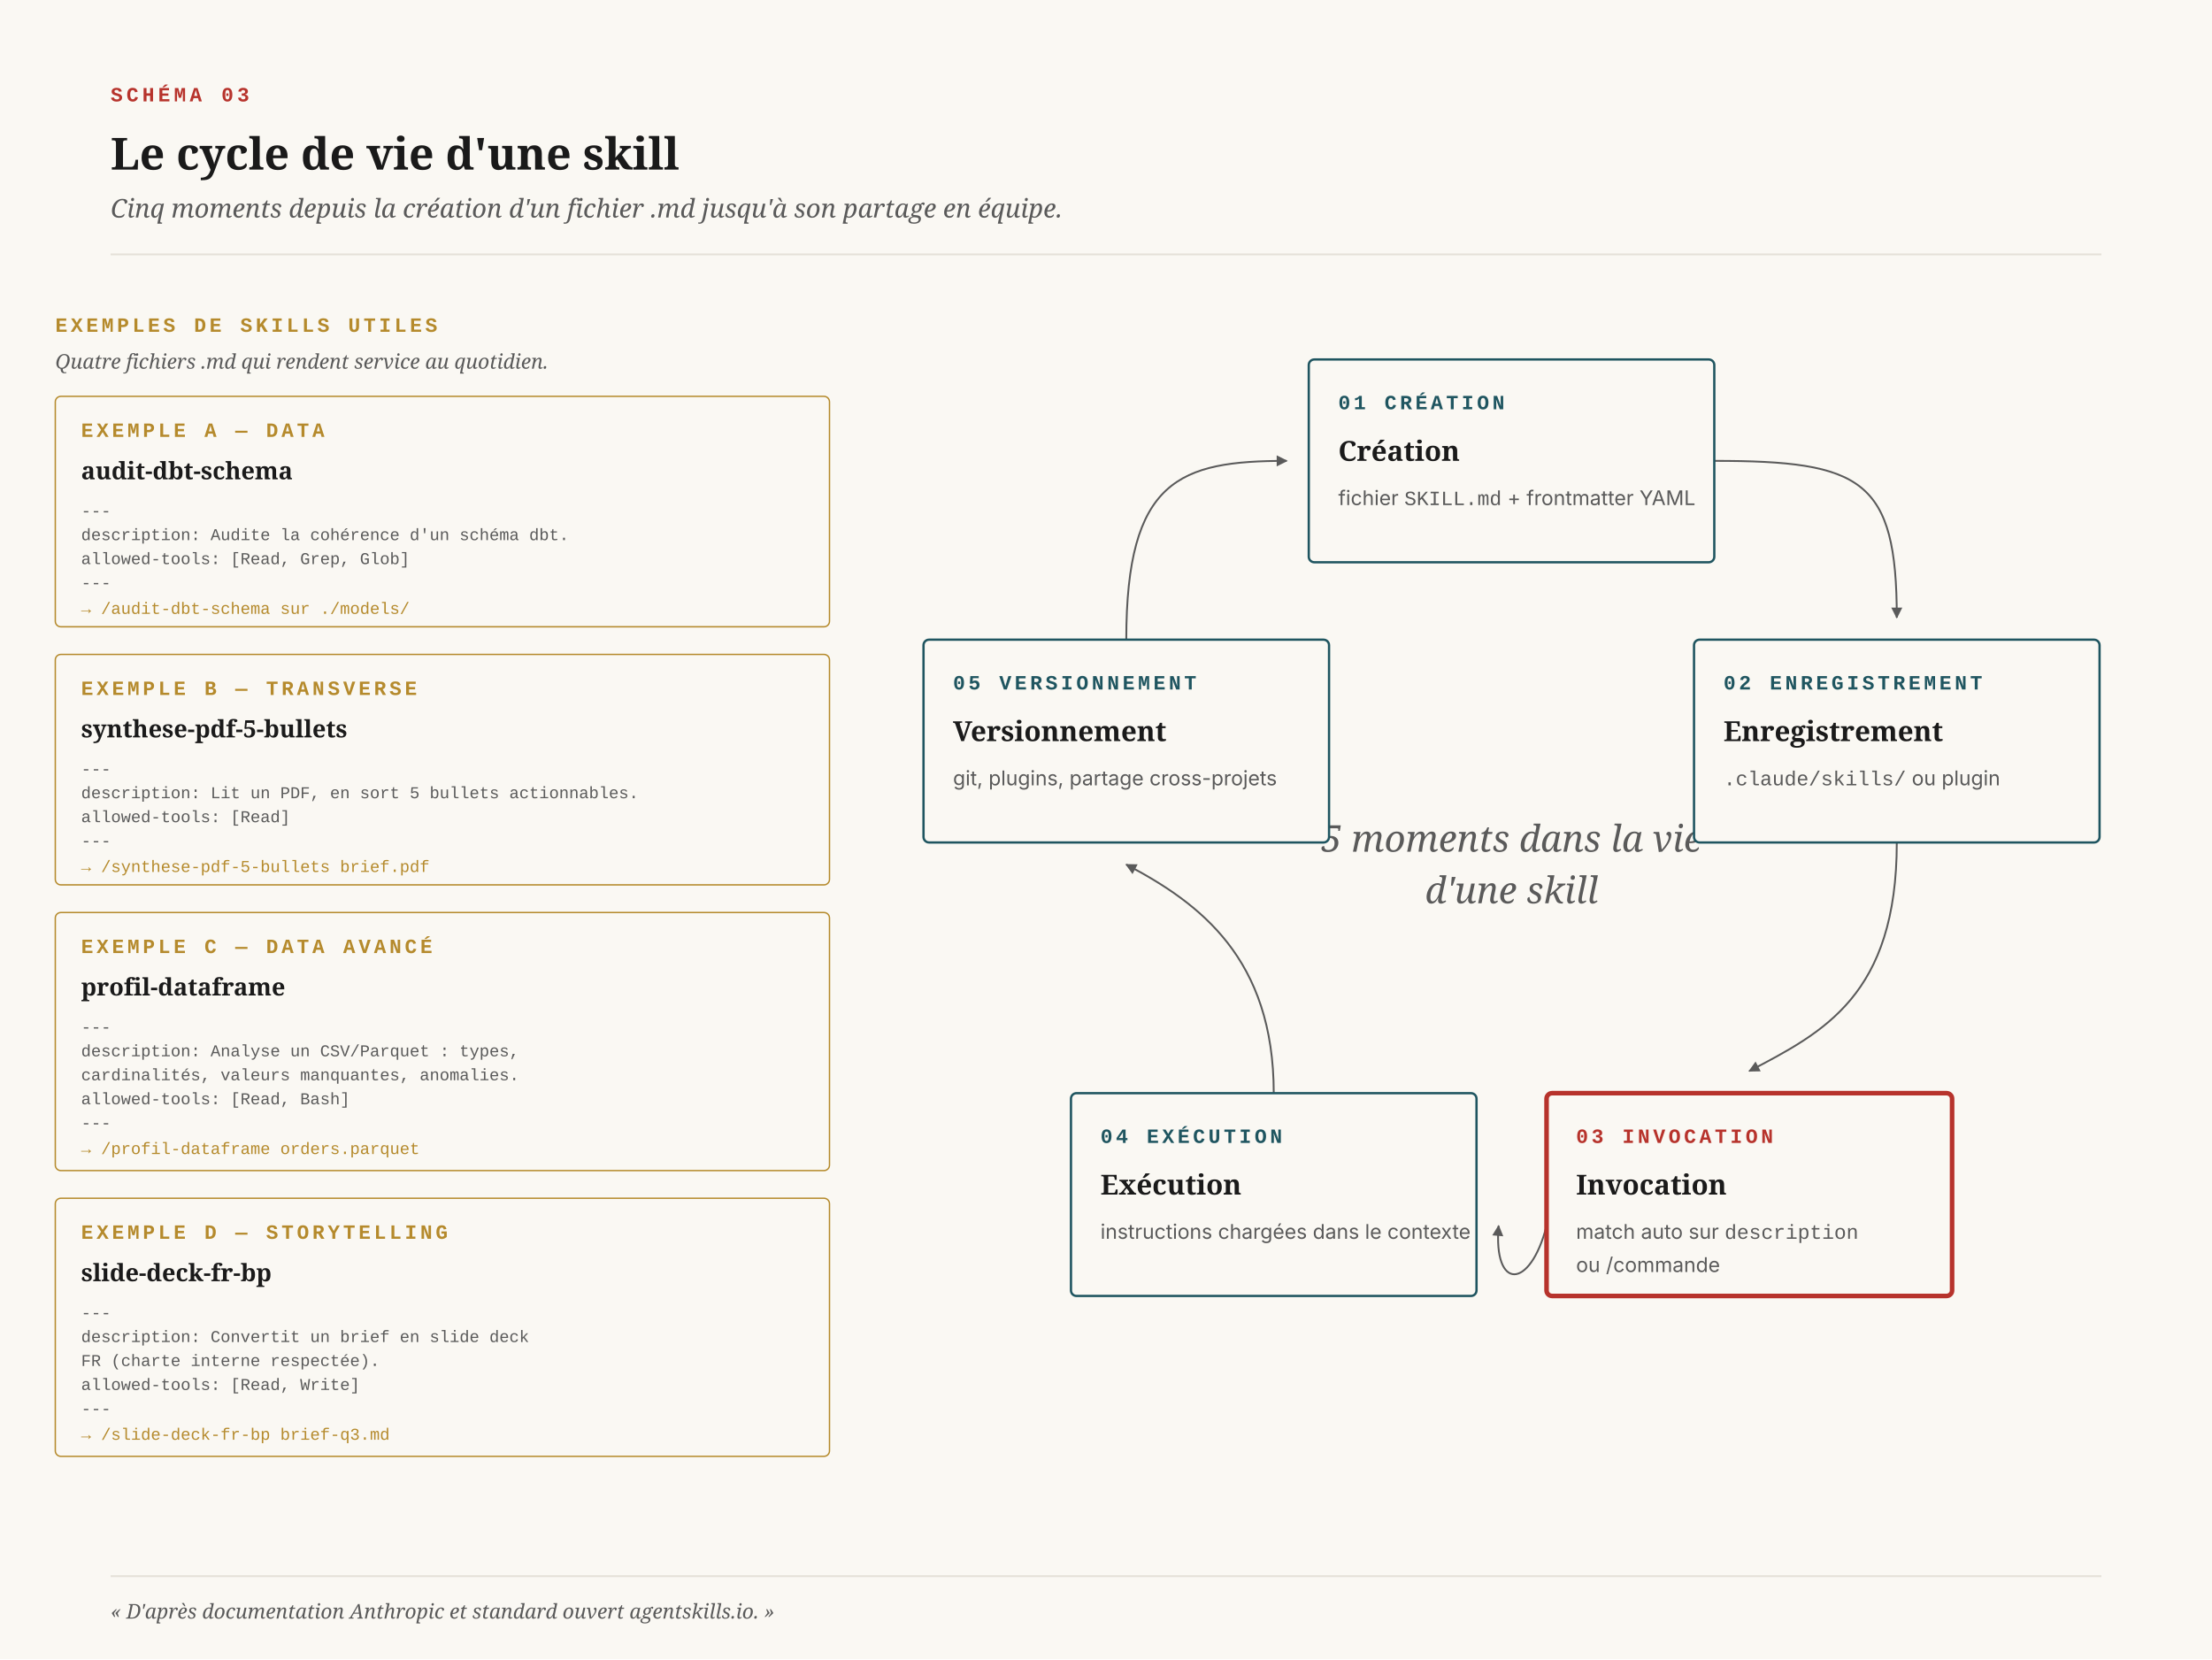
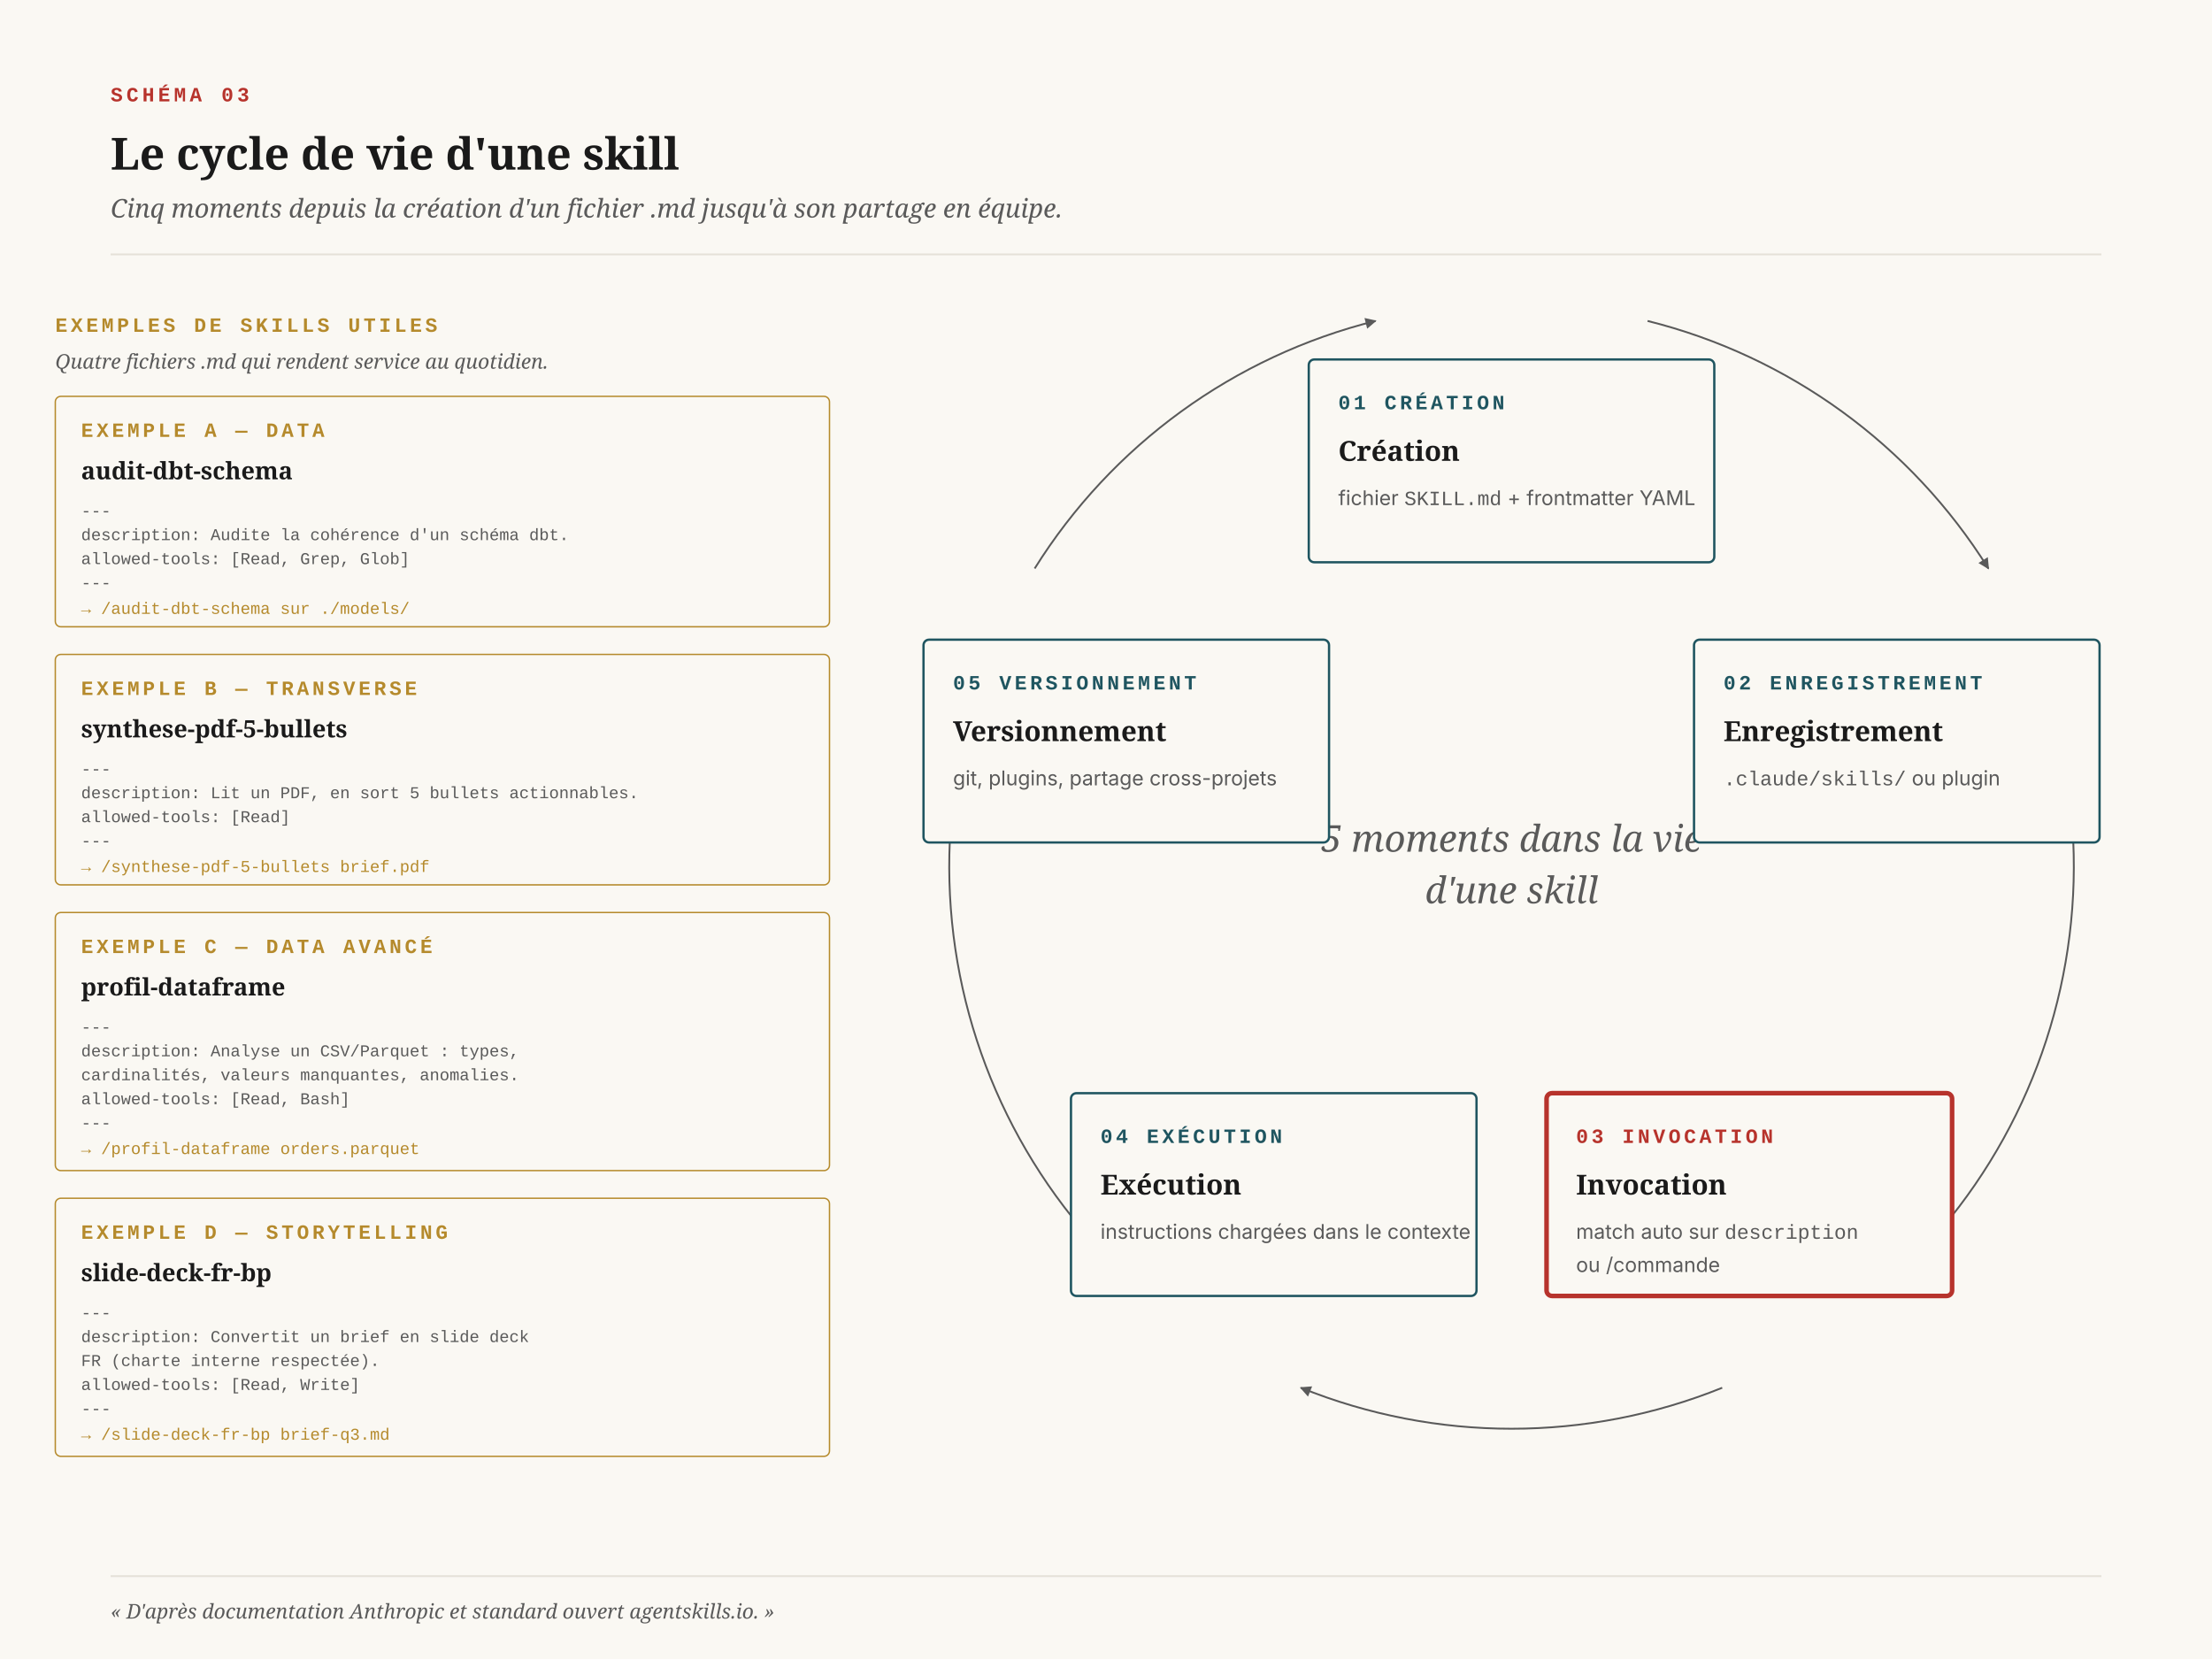
<svg xmlns="http://www.w3.org/2000/svg" viewBox="0 0 1200 900" data-schema-id="schema-03" role="img" aria-labelledby="schema-03-title">
  <defs>
    <style>
      .display { font-family: 'Spectral', Georgia, serif; }
      .body { font-family: 'Inter', -apple-system, sans-serif; }
      .mono { font-family: 'JetBrains Mono', 'Courier New', monospace; }
      .ink { fill: #1A1A1A; }
      .graphite { fill: #5A5A5A; }
      .carmine { fill: #B7332C; }
      .teal { fill: #1F5560; }
      .mustard { fill: #B58A2C; }
    </style>
    <marker id="arrow" viewBox="0 0 10 10" refX="9" refY="5" markerWidth="6" markerHeight="6" orient="auto-start-reverse">
      <path d="M 0 0 L 10 5 L 0 10 z" fill="#5A5A5A" />
    </marker>
  </defs>
  <rect width="1200" height="900" fill="#FAF8F3" />
  <text class="mono carmine" x="60" y="55" font-size="11" letter-spacing="0.18em" font-weight="600">SCHÉMA 03</text>
  <text class="display ink" x="60" y="92" font-size="24" font-weight="600">Le cycle de vie d'une skill</text>
  <text class="display graphite" x="60" y="118" font-size="14" font-style="italic">Cinq moments depuis la création d'un fichier .md jusqu'à son partage en équipe.</text>
  <line x1="60" y1="138" x2="1140" y2="138" stroke="#E5E1D8" stroke-width="1" />
  <text class="mono mustard" x="30" y="180" font-size="11" font-weight="600" letter-spacing="0.16em">EXEMPLES DE SKILLS UTILES</text>
  <text class="display graphite" x="30" y="200" font-size="11" font-style="italic">Quatre fichiers .md qui rendent service au quotidien.</text>
  <g>
    <rect x="30" y="215" width="420" height="125" rx="3" fill="#FAF8F3" stroke="#B58A2C" stroke-width="0.75" />
    <text class="mono mustard" x="44" y="237" font-size="11" font-weight="600" letter-spacing="0.16em">EXEMPLE A — DATA</text>
    <text class="display ink" x="44" y="260" font-size="13" font-weight="600">audit-dbt-schema</text>
    <text class="mono graphite" x="44" y="280" font-size="9">---</text>
    <text class="mono graphite" x="44" y="293" font-size="9">description: Audite la cohérence d'un schéma dbt.</text>
    <text class="mono graphite" x="44" y="306" font-size="9">allowed-tools: [Read, Grep, Glob]</text>
    <text class="mono graphite" x="44" y="319" font-size="9">---</text>
    <text class="mono mustard" x="44" y="333" font-size="9">→ /audit-dbt-schema sur ./models/</text>
  </g>
  <g>
    <rect x="30" y="355" width="420" height="125" rx="3" fill="#FAF8F3" stroke="#B58A2C" stroke-width="0.75" />
    <text class="mono mustard" x="44" y="377" font-size="11" font-weight="600" letter-spacing="0.16em">EXEMPLE B — TRANSVERSE</text>
    <text class="display ink" x="44" y="400" font-size="13" font-weight="600">synthese-pdf-5-bullets</text>
    <text class="mono graphite" x="44" y="420" font-size="9">---</text>
    <text class="mono graphite" x="44" y="433" font-size="9">description: Lit un PDF, en sort 5 bullets actionnables.</text>
    <text class="mono graphite" x="44" y="446" font-size="9">allowed-tools: [Read]</text>
    <text class="mono graphite" x="44" y="459" font-size="9">---</text>
    <text class="mono mustard" x="44" y="473" font-size="9">→ /synthese-pdf-5-bullets brief.pdf</text>
  </g>
  <g>
    <rect x="30" y="495" width="420" height="140" rx="3" fill="#FAF8F3" stroke="#B58A2C" stroke-width="0.75" />
    <text class="mono mustard" x="44" y="517" font-size="11" font-weight="600" letter-spacing="0.16em">EXEMPLE C — DATA AVANCÉ</text>
    <text class="display ink" x="44" y="540" font-size="13" font-weight="600">profil-dataframe</text>
    <text class="mono graphite" x="44" y="560" font-size="9">---</text>
    <text class="mono graphite" x="44" y="573" font-size="9">description: Analyse un CSV/Parquet : types,</text>
    <text class="mono graphite" x="44" y="586" font-size="9">  cardinalités, valeurs manquantes, anomalies.</text>
    <text class="mono graphite" x="44" y="599" font-size="9">allowed-tools: [Read, Bash]</text>
    <text class="mono graphite" x="44" y="612" font-size="9">---</text>
    <text class="mono mustard" x="44" y="626" font-size="9">→ /profil-dataframe orders.parquet</text>
  </g>
  <g>
    <rect x="30" y="650" width="420" height="140" rx="3" fill="#FAF8F3" stroke="#B58A2C" stroke-width="0.75" />
    <text class="mono mustard" x="44" y="672" font-size="11" font-weight="600" letter-spacing="0.16em">EXEMPLE D — STORYTELLING</text>
    <text class="display ink" x="44" y="695" font-size="13" font-weight="600">slide-deck-fr-bp</text>
    <text class="mono graphite" x="44" y="715" font-size="9">---</text>
    <text class="mono graphite" x="44" y="728" font-size="9">description: Convertit un brief en slide deck</text>
    <text class="mono graphite" x="44" y="741" font-size="9">  FR (charte interne respectée).</text>
    <text class="mono graphite" x="44" y="754" font-size="9">allowed-tools: [Read, Write]</text>
    <text class="mono graphite" x="44" y="767" font-size="9">---</text>
    <text class="mono mustard" x="44" y="781" font-size="9">→ /slide-deck-fr-bp brief-q3.md</text>
  </g>
  <text class="display graphite" x="820" y="462" font-size="20" font-style="italic" text-anchor="middle">5 moments dans la vie</text>
  <text class="display graphite" x="820" y="490" font-size="20" font-style="italic" text-anchor="middle">d'une skill</text>
-   <path d="M 930,250 C 1010,250 1029,260 1029,335" fill="none" stroke="#5A5A5A" stroke-width="1" marker-end="url(#arrow)" />
-   <path d="M 1029,457 C 1029,540 989,560 949,581" fill="none" stroke="#5A5A5A" stroke-width="1" marker-end="url(#arrow)" />
-   <path d="M 839,665 C 830,700 810,700 813,665" fill="none" stroke="#5A5A5A" stroke-width="1" marker-end="url(#arrow)" />
-   <path d="M 691,593 C 691,520 651,490 611,469" fill="none" stroke="#5A5A5A" stroke-width="1" marker-end="url(#arrow)" />
-   <path d="M 611,347 C 611,260 640,250 698,250" fill="none" stroke="#5A5A5A" stroke-width="1" marker-end="url(#arrow)" />
+   <path d="M 893.8,174.1 A 305,305 0 0 1 1078.7,308.4" fill="none" stroke="#5A5A5A" stroke-width="1" marker-end="url(#arrow)" />
+   <path d="M 1124.3,448.7 A 305,305 0 0 1 1053.6,666.1" fill="none" stroke="#5A5A5A" stroke-width="1" marker-end="url(#arrow)" />
+   <path d="M 934.3,752.8 A 305,305 0 0 1 705.7,752.8" fill="none" stroke="#5A5A5A" stroke-width="1" marker-end="url(#arrow)" />
+   <path d="M 586.4,666.1 A 305,305 0 0 1 515.7,448.7" fill="none" stroke="#5A5A5A" stroke-width="1" marker-end="url(#arrow)" />
+   <path d="M 561.3,308.4 A 305,305 0 0 1 746.2,174.1" fill="none" stroke="#5A5A5A" stroke-width="1" marker-end="url(#arrow)" />
  <g>
    <rect x="710" y="195" width="220" height="110" rx="3" fill="#FAF8F3" stroke="#1F5560" stroke-width="1.25" />
    <text class="mono teal" x="726" y="222" font-size="11" font-weight="600" letter-spacing="0.16em">01 CRÉATION</text>
    <text class="display ink" x="726" y="250" font-size="15" font-weight="600">Création</text>
    <text class="body graphite" x="726" y="274" font-size="11">fichier <tspan class="mono" font-size="11">SKILL.md</tspan> + frontmatter YAML</text>
  </g>
  <g>
    <rect x="919" y="347" width="220" height="110" rx="3" fill="#FAF8F3" stroke="#1F5560" stroke-width="1.25" />
    <text class="mono teal" x="935" y="374" font-size="11" font-weight="600" letter-spacing="0.16em">02 ENREGISTREMENT</text>
    <text class="display ink" x="935" y="402" font-size="15" font-weight="600">Enregistrement</text>
    <text class="body graphite" x="935" y="426" font-size="11">
      <tspan class="mono" font-size="11">.claude/skills/</tspan> ou plugin</text>
  </g>
  <g>
    <rect x="839" y="593" width="220" height="110" rx="3" fill="#FAF8F3" stroke="#B7332C" stroke-width="2.5" />
    <text class="mono carmine" x="855" y="620" font-size="11" font-weight="600" letter-spacing="0.16em">03 INVOCATION</text>
    <text class="display ink" x="855" y="648" font-size="15" font-weight="600">Invocation</text>
    <text class="body graphite" x="855" y="672" font-size="11">match auto sur <tspan class="mono" font-size="11">description</tspan>
    </text>
    <text class="body graphite" x="855" y="690" font-size="11">ou /commande</text>
  </g>
  <g>
    <rect x="581" y="593" width="220" height="110" rx="3" fill="#FAF8F3" stroke="#1F5560" stroke-width="1.25" />
    <text class="mono teal" x="597" y="620" font-size="11" font-weight="600" letter-spacing="0.16em">04 EXÉCUTION</text>
    <text class="display ink" x="597" y="648" font-size="15" font-weight="600">Exécution</text>
    <text class="body graphite" x="597" y="672" font-size="11">instructions chargées dans le contexte</text>
  </g>
  <g>
    <rect x="501" y="347" width="220" height="110" rx="3" fill="#FAF8F3" stroke="#1F5560" stroke-width="1.25" />
    <text class="mono teal" x="517" y="374" font-size="11" font-weight="600" letter-spacing="0.16em">05 VERSIONNEMENT</text>
    <text class="display ink" x="517" y="402" font-size="15" font-weight="600">Versionnement</text>
    <text class="body graphite" x="517" y="426" font-size="11">git, plugins, partage cross-projets</text>
  </g>
  <line x1="60" y1="855" x2="1140" y2="855" stroke="#E5E1D8" stroke-width="1" />
  <text class="display graphite" x="60" y="878" font-size="11" font-style="italic">« D'après documentation Anthropic et standard ouvert agentskills.io. »</text>
</svg>
